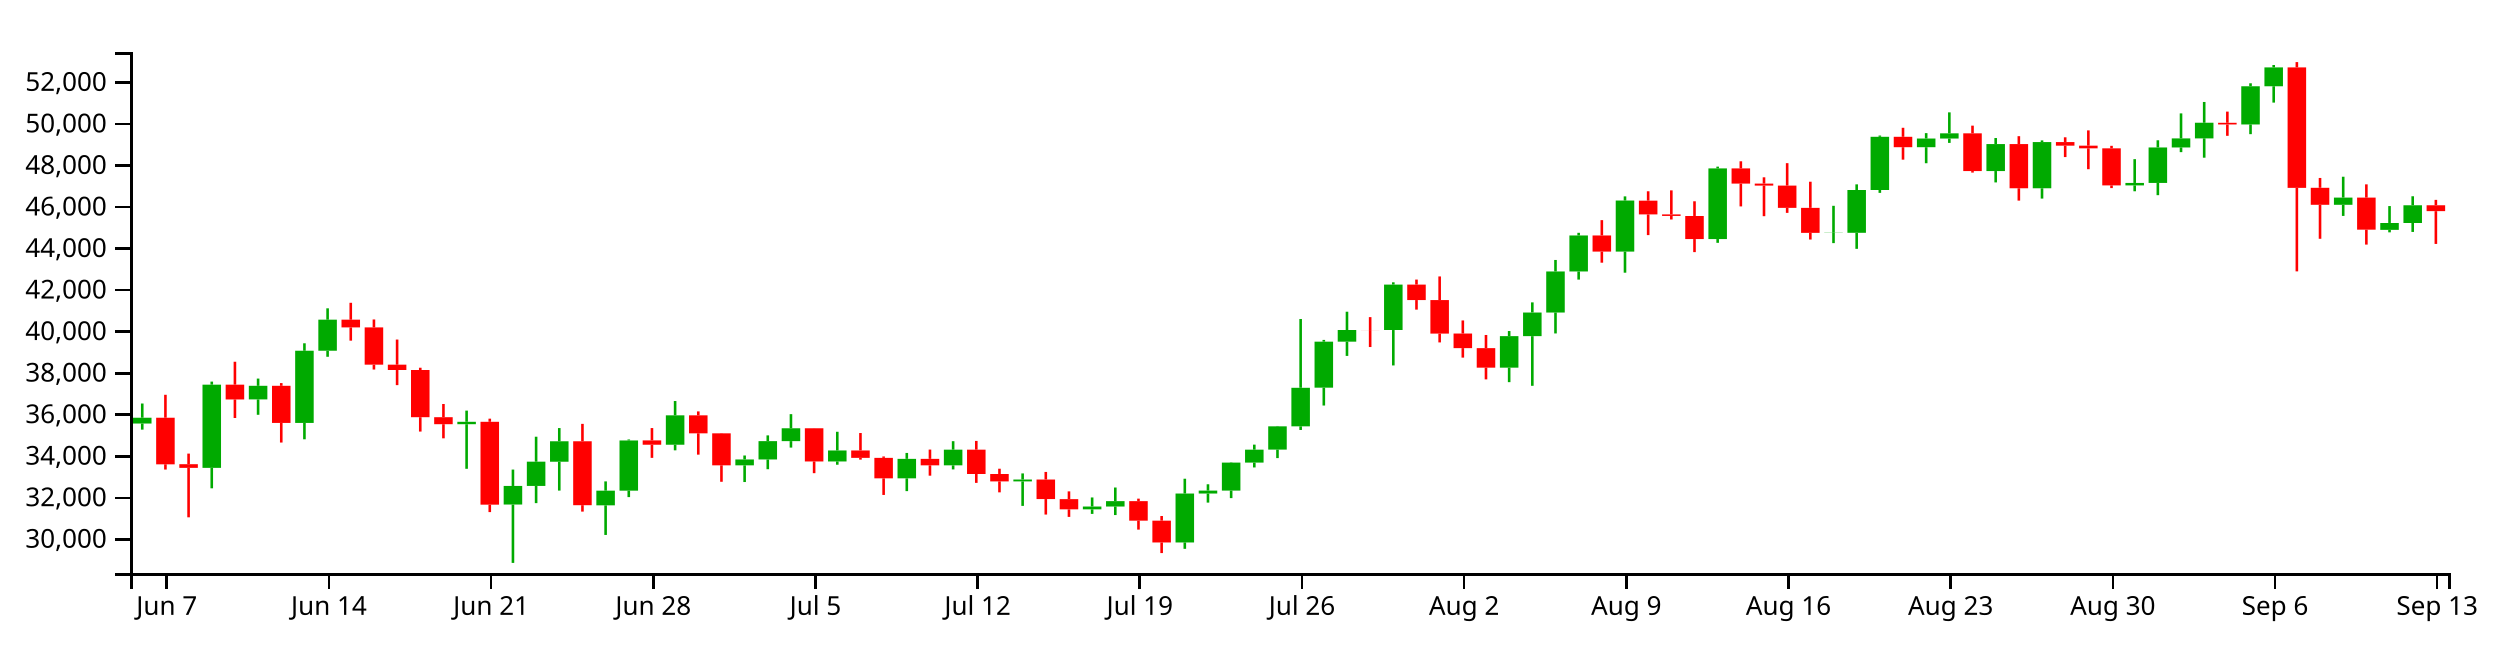
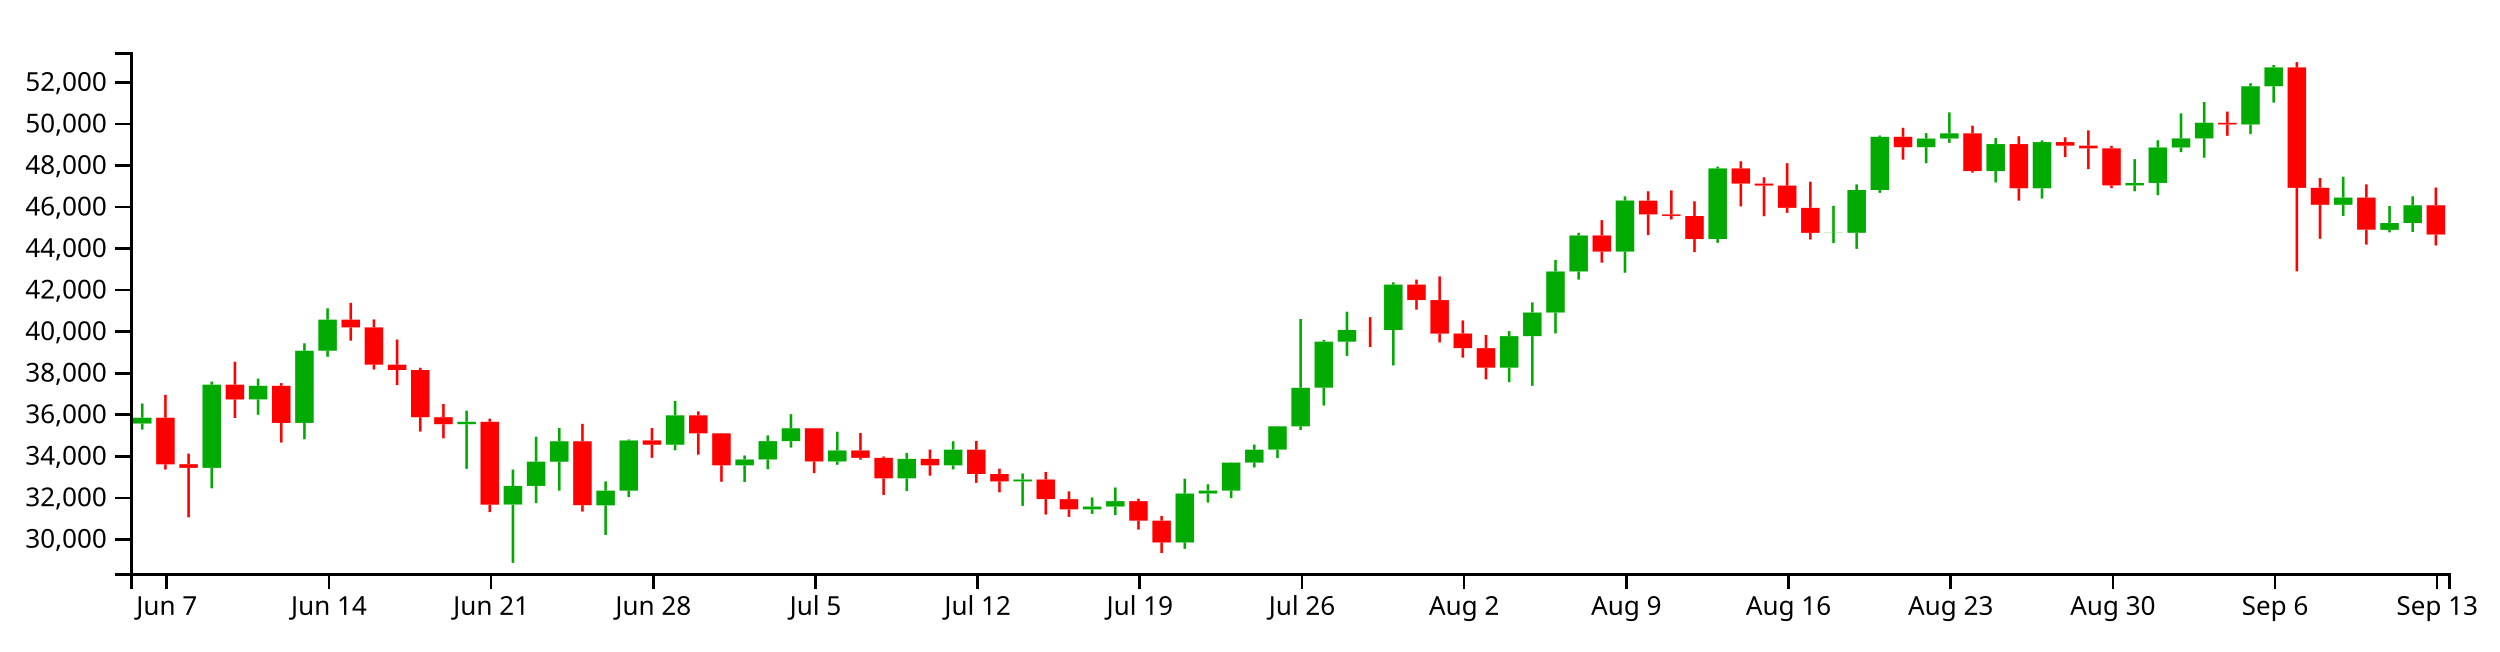
<svg xmlns="http://www.w3.org/2000/svg" version="1.1" width="960" height="250">
  <g transform="translate(50,20)">
    <style>.axis path,.axis line{fill:none;stroke:#000;shape-rendering:crispEdges;}path.candle{stroke:#000000;}path.candle.body{stroke-width:0;}path.candle.up{fill:#00AA00;stroke:#00AA00;}path.candle.down{fill:#FF0000;stroke:#FF0000;}</style>
    <g class="candlestick">
      <g class="data">
        <path class="candle body up" d="M 1.068 142.636 l 7.117 0 L 8.185 140.401 l -7.117 0 L 1.068 142.636 M 27.757 159.664 l 7.117 0 L 34.874 127.707 l -7.117 0 L 27.757 159.664 M 45.55 133.371 l 7.117 0 L 52.667 128.155 l -7.117 0 L 45.55 133.371 M 63.343 142.396 l 7.117 0 L 70.46 114.689 l -7.117 0 L 63.343 142.396 M 72.239 114.689 l 7.117 0 L 79.356 102.761 l -7.117 0 L 72.239 114.689 M 125.618 142.894 l 7.117 0 L 132.735 141.965 l -7.117 0 L 125.618 142.894 M 143.411 173.752 l 7.117 0 L 150.528 166.611 l -7.117 0 L 143.411 173.752 M 152.307 166.611 l 7.117 0 L 159.424 157.293 l -7.117 0 L 152.307 166.611 M 161.204 157.317 l 7.117 0 L 168.321 149.438 l -7.117 0 L 161.204 157.317 M 178.996 174.055 l 7.117 0 L 186.114 168.413 l -7.117 0 L 178.996 174.055 M 187.893 168.413 l 7.117 0 L 195.01 149.141 l -7.117 0 L 187.893 168.413 M 205.686 150.779 l 7.117 0 L 212.803 139.48 l -7.117 0 L 205.686 150.779 M 232.375 158.694 l 7.117 0 L 239.492 156.428 l -7.117 0 L 232.375 158.694 M 241.271 156.428 l 7.117 0 L 248.389 149.39 l -7.117 0 L 241.271 156.428 M 250.168 149.39 l 7.117 0 L 257.285 144.466 l -7.117 0 L 250.168 149.39 M 267.961 157.197 l 7.117 0 L 275.078 152.971 l -7.117 0 L 267.961 157.197 M 294.65 163.692 l 7.117 0 L 301.767 156.195 l -7.117 0 L 294.65 163.692 M 312.443 158.69 l 7.117 0 L 319.56 152.66 l -7.117 0 L 312.443 158.69 M 339.132 164.861 l 7.117 0 L 346.25 164.136 l -7.117 0 L 339.132 164.861 M 365.822 175.588 l 7.117 0 L 372.939 174.502 l -7.117 0 L 365.822 175.588 M 374.718 174.502 l 7.117 0 L 381.835 172.441 l -7.117 0 L 374.718 174.502 M 401.407 188.296 l 7.117 0 L 408.525 169.523 l -7.117 0 L 401.407 188.296 M 410.304 169.523 l 7.117 0 L 417.421 168.38 l -7.117 0 L 410.304 169.523 M 419.2 168.382 l 7.117 0 L 426.317 157.644 l -7.117 0 L 419.2 168.382 M 428.097 157.644 l 7.117 0 L 435.214 152.667 l -7.117 0 L 428.097 157.644 M 436.993 152.64 l 7.117 0 L 444.11 143.713 l -7.117 0 L 436.993 152.64 M 445.89 143.713 l 7.117 0 L 453.007 128.907 l -7.117 0 L 445.89 143.713 M 454.786 128.877 l 7.117 0 L 461.903 111.201 l -7.117 0 L 454.786 128.877 M 463.683 111.211 l 7.117 0 L 470.8 106.722 l -7.117 0 L 463.683 111.211 M 481.475 106.731 l 7.117 0 L 488.593 89.283 l -7.117 0 L 481.475 106.731 M 525.958 121.176 l 7.117 0 L 533.075 109.086 l -7.117 0 L 525.958 121.176 M 534.854 109.086 l 7.117 0 L 541.971 100 l -7.117 0 L 534.854 109.086 M 543.75 100 l 7.117 0 L 550.868 84.255 l -7.117 0 L 543.75 100 M 552.647 84.255 l 7.117 0 L 559.764 70.414 l -7.117 0 L 552.647 84.255 M 570.44 76.62 l 7.117 0 L 577.557 57.01 l -7.117 0 L 570.44 76.62 M 606.026 71.789 l 7.117 0 L 613.143 44.676 l -7.117 0 L 606.026 71.789 M 650.508 69.43 l 7.117 0 L 657.625 69.355 l -7.117 0 L 650.508 69.43 M 659.404 69.402 l 7.117 0 L 666.521 52.965 l -7.117 0 L 659.404 69.402 M 668.301 52.965 l 7.117 0 L 675.418 32.535 l -7.117 0 L 668.301 52.965 M 686.094 36.527 l 7.117 0 L 693.211 33.199 l -7.117 0 L 686.094 36.527 M 694.99 33.199 l 7.117 0 L 702.107 31.208 l -7.117 0 L 694.99 33.199 M 712.783 45.681 l 7.117 0 L 719.9 35.319 l -7.117 0 L 712.783 45.681 M 730.576 52.301 l 7.117 0 L 737.693 34.549 l -7.117 0 L 730.576 52.301 M 766.162 51.192 l 7.117 0 L 773.279 50.251 l -7.117 0 L 766.162 51.192 M 775.058 50.251 l 7.117 0 L 782.175 36.618 l -7.117 0 L 775.058 50.251 M 783.954 36.618 l 7.117 0 L 791.072 33.14 l -7.117 0 L 783.954 36.618 M 792.851 33.14 l 7.117 0 L 799.968 27.139 l -7.117 0 L 792.851 33.14 M 810.644 27.79 l 7.117 0 L 817.761 13.122 l -7.117 0 L 810.644 27.79 M 819.54 13.122 l 7.117 0 L 826.657 5.888 l -7.117 0 L 819.54 13.122 M 846.23 58.645 l 7.117 0 L 853.347 55.879 l -7.117 0 L 846.23 58.645 M 864.022 68.263 l 7.117 0 L 871.14 65.62 l -7.117 0 L 864.022 68.263 M 872.919 65.62 l 7.117 0 L 880.036 58.829 l -7.117 0 L 872.919 65.62" />
-         <path class="candle body down" d="M 9.964 140.401 l 7.117 0 L 17.081 158.292 l -7.117 0 L 9.964 140.401 M 18.86 158.259 l 7.117 0 L 25.978 159.664 l -7.117 0 L 18.86 158.259 M 36.653 127.707 l 7.117 0 L 43.77 133.388 l -7.117 0 L 36.653 127.707 M 54.446 128.155 l 7.117 0 L 61.563 142.396 l -7.117 0 L 54.446 128.155 M 81.136 102.761 l 7.117 0 L 88.253 105.729 l -7.117 0 L 81.136 102.761 M 90.032 105.731 l 7.117 0 L 97.149 120.044 l -7.117 0 L 90.032 105.731 M 98.928 120.044 l 7.117 0 L 106.046 122.086 l -7.117 0 L 98.928 120.044 M 107.825 122.086 l 7.117 0 L 114.942 140.213 l -7.117 0 L 107.825 122.086 M 116.721 140.208 l 7.117 0 L 123.838 142.894 l -7.117 0 L 116.721 140.208 M 134.514 141.965 l 7.117 0 L 141.631 173.794 l -7.117 0 L 134.514 141.965 M 170.1 149.438 l 7.117 0 L 177.217 173.989 l -7.117 0 L 170.1 149.438 M 196.789 149.124 l 7.117 0 L 203.906 150.779 l -7.117 0 L 196.789 149.124 M 214.582 139.481 l 7.117 0 L 221.699 146.392 l -7.117 0 L 214.582 139.481 M 223.479 146.392 l 7.117 0 L 230.596 158.676 l -7.117 0 L 223.479 146.392 M 259.064 144.453 l 7.117 0 L 266.182 157.197 l -7.117 0 L 259.064 144.453 M 276.857 152.971 l 7.117 0 L 283.974 155.825 l -7.117 0 L 276.857 152.971 M 285.754 155.825 l 7.117 0 L 292.871 163.692 l -7.117 0 L 285.754 155.825 M 303.547 156.195 l 7.117 0 L 310.664 158.69 l -7.117 0 L 303.547 156.195 M 321.339 152.66 l 7.117 0 L 328.457 162.01 l -7.117 0 L 321.339 152.66 M 330.236 162.007 l 7.117 0 L 337.353 164.855 l -7.117 0 L 330.236 162.007 M 348.029 164.136 l 7.117 0 L 355.146 171.632 l -7.117 0 L 348.029 164.136 M 356.925 171.676 l 7.117 0 L 364.042 175.588 l -7.117 0 L 356.925 171.676 M 383.615 172.441 l 7.117 0 L 390.732 179.928 l -7.117 0 L 383.615 172.441 M 392.511 179.928 l 7.117 0 L 399.628 188.296 l -7.117 0 L 392.511 179.928 M 472.579 106.722 l 7.117 0 L 479.696 106.747 l -7.117 0 L 472.579 106.722 M 490.372 89.283 l 7.117 0 L 497.489 95.221 l -7.117 0 L 490.372 89.283 M 499.268 95.22 l 7.117 0 L 506.385 108.111 l -7.117 0 L 499.268 95.22 M 508.165 108.072 l 7.117 0 L 515.282 113.674 l -7.117 0 L 508.165 108.072 M 517.061 113.682 l 7.117 0 L 524.178 121.176 l -7.117 0 L 517.061 113.682 M 561.543 70.414 l 7.117 0 L 568.661 76.619 l -7.117 0 L 561.543 70.414 M 579.336 57.046 l 7.117 0 L 586.453 62.34 l -7.117 0 L 579.336 57.046 M 588.233 62.34 l 7.117 0 L 595.35 62.93 l -7.117 0 L 588.233 62.34 M 597.129 62.933 l 7.117 0 L 604.246 71.798 l -7.117 0 L 597.129 62.933 M 614.922 44.676 l 7.117 0 L 622.039 50.509 l -7.117 0 L 614.922 44.676 M 623.818 50.51 l 7.117 0 L 630.936 51.265 l -7.117 0 L 623.818 50.51 M 632.715 51.265 l 7.117 0 L 639.832 59.818 l -7.117 0 L 632.715 51.265 M 641.611 59.818 l 7.117 0 L 648.729 69.43 l -7.117 0 L 641.611 59.818 M 677.197 32.535 l 7.117 0 L 684.314 36.527 l -7.117 0 L 677.197 32.535 M 703.886 31.208 l 7.117 0 L 711.004 45.681 l -7.117 0 L 703.886 31.208 M 721.679 35.319 l 7.117 0 L 728.796 52.301 l -7.117 0 L 721.679 35.319 M 739.472 34.549 l 7.117 0 L 746.589 35.941 l -7.117 0 L 739.472 34.549 M 748.369 35.941 l 7.117 0 L 755.486 36.958 l -7.117 0 L 748.369 35.941 M 757.265 36.958 l 7.117 0 L 764.382 51.192 l -7.117 0 L 757.265 36.958 M 801.747 27.148 l 7.117 0 L 808.864 27.805 l -7.117 0 L 801.747 27.148 M 828.437 5.87 l 7.117 0 L 835.554 52.143 l -7.117 0 L 828.437 5.87 M 837.333 52.104 l 7.117 0 L 844.45 58.645 l -7.117 0 L 837.333 52.104 M 855.126 55.879 l 7.117 0 L 862.243 68.194 l -7.117 0 L 855.126 55.879 M 881.815 58.829 l 7.117 0 L 888.932 61.087 l -7.117 0 L 881.815 58.829" />
+         <path class="candle body down" d="M 9.964 140.401 l 7.117 0 L 17.081 158.292 l -7.117 0 L 9.964 140.401 M 18.86 158.259 l 7.117 0 L 25.978 159.664 l -7.117 0 L 18.86 158.259 M 36.653 127.707 l 7.117 0 L 43.77 133.388 l -7.117 0 L 36.653 127.707 M 54.446 128.155 l 7.117 0 L 61.563 142.396 l -7.117 0 L 54.446 128.155 M 81.136 102.761 l 7.117 0 L 88.253 105.729 l -7.117 0 L 81.136 102.761 M 90.032 105.731 l 7.117 0 L 97.149 120.044 l -7.117 0 L 90.032 105.731 M 98.928 120.044 l 7.117 0 L 106.046 122.086 l -7.117 0 L 98.928 120.044 M 107.825 122.086 l 7.117 0 L 114.942 140.213 l -7.117 0 L 107.825 122.086 M 116.721 140.208 l 7.117 0 L 123.838 142.894 l -7.117 0 L 116.721 140.208 M 134.514 141.965 l 7.117 0 L 141.631 173.794 l -7.117 0 L 134.514 141.965 M 170.1 149.438 l 7.117 0 L 177.217 173.989 l -7.117 0 L 170.1 149.438 M 196.789 149.124 l 7.117 0 L 203.906 150.779 l -7.117 0 L 196.789 149.124 M 214.582 139.481 l 7.117 0 L 221.699 146.392 l -7.117 0 L 214.582 139.481 M 223.479 146.392 l 7.117 0 L 230.596 158.676 l -7.117 0 L 223.479 146.392 M 259.064 144.453 l 7.117 0 L 266.182 157.197 l -7.117 0 L 259.064 144.453 M 276.857 152.971 l 7.117 0 L 283.974 155.825 l -7.117 0 L 276.857 152.971 M 285.754 155.825 l 7.117 0 L 292.871 163.692 l -7.117 0 L 285.754 155.825 M 303.547 156.195 l 7.117 0 L 310.664 158.69 l -7.117 0 L 303.547 156.195 M 321.339 152.66 l 7.117 0 L 328.457 162.01 l -7.117 0 L 321.339 152.66 M 330.236 162.007 l 7.117 0 L 337.353 164.855 l -7.117 0 L 330.236 162.007 M 348.029 164.136 l 7.117 0 L 355.146 171.632 l -7.117 0 L 348.029 164.136 M 356.925 171.676 l 7.117 0 L 364.042 175.588 l -7.117 0 L 356.925 171.676 M 383.615 172.441 l 7.117 0 L 390.732 179.928 l -7.117 0 L 383.615 172.441 M 392.511 179.928 l 7.117 0 L 399.628 188.296 l -7.117 0 L 392.511 179.928 M 472.579 106.722 l 7.117 0 L 479.696 106.747 l -7.117 0 L 472.579 106.722 M 490.372 89.283 l 7.117 0 L 497.489 95.221 l -7.117 0 L 490.372 89.283 M 499.268 95.22 l 7.117 0 L 506.385 108.111 l -7.117 0 L 499.268 95.22 M 508.165 108.072 l 7.117 0 L 515.282 113.674 l -7.117 0 L 508.165 108.072 M 517.061 113.682 l 7.117 0 L 524.178 121.176 l -7.117 0 L 517.061 113.682 M 561.543 70.414 l 7.117 0 L 568.661 76.619 l -7.117 0 L 561.543 70.414 M 579.336 57.046 l 7.117 0 L 586.453 62.34 l -7.117 0 L 579.336 57.046 M 588.233 62.34 l 7.117 0 L 595.35 62.93 l -7.117 0 L 588.233 62.34 M 597.129 62.933 l 7.117 0 L 604.246 71.798 l -7.117 0 L 597.129 62.933 M 614.922 44.676 l 7.117 0 L 622.039 50.509 l -7.117 0 L 614.922 44.676 M 623.818 50.51 l 7.117 0 L 630.936 51.265 l -7.117 0 L 623.818 50.51 M 632.715 51.265 l 7.117 0 L 639.832 59.818 l -7.117 0 L 632.715 51.265 M 641.611 59.818 l 7.117 0 L 648.729 69.43 l -7.117 0 L 641.611 59.818 M 677.197 32.535 l 7.117 0 L 684.314 36.527 l -7.117 0 L 677.197 32.535 M 703.886 31.208 l 7.117 0 L 711.004 45.681 l -7.117 0 L 703.886 31.208 M 721.679 35.319 l 7.117 0 L 728.796 52.301 l -7.117 0 L 721.679 35.319 M 739.472 34.549 l 7.117 0 L 746.589 35.941 l -7.117 0 L 739.472 34.549 M 748.369 35.941 l 7.117 0 L 755.486 36.958 l -7.117 0 L 748.369 35.941 M 757.265 36.958 l 7.117 0 L 764.382 51.192 l -7.117 0 L 757.265 36.958 M 801.747 27.148 l 7.117 0 L 808.864 27.805 l -7.117 0 L 801.747 27.148 M 828.437 5.87 l 7.117 0 L 835.554 52.143 l -7.117 0 L 828.437 5.87 M 837.333 52.104 l 7.117 0 L 844.45 58.645 l -7.117 0 L 837.333 52.104 M 855.126 55.879 l 7.117 0 L 862.243 68.194 l -7.117 0 L 855.126 55.879 M 881.815 58.829 l 7.117 0 L 888.932 70.062 l -7.117 0 L 881.815 58.829" />
        <path class="candle body equal" />
        <path class="candle wick up" d="M 4.626 134.949 L 4.626 140.401 M 4.626 142.636 L 4.626 144.981 M 31.315 126.537 L 31.315 127.707 M 31.315 159.664 L 31.315 167.51 M 49.108 125.376 L 49.108 128.155 M 49.108 133.371 L 49.108 139.281 M 66.901 111.822 L 66.901 114.689 M 66.901 142.396 L 66.901 148.689 M 75.798 98.393 L 75.798 102.761 M 75.798 114.689 L 75.798 117.006 M 129.176 137.678 L 129.176 141.965 M 129.176 142.894 L 129.176 160.021 M 146.969 160.318 L 146.969 166.611 M 146.969 173.752 L 146.969 196.154 M 155.866 147.7 L 155.866 157.293 M 155.866 166.611 L 155.866 173.203 M 164.762 144.375 L 164.762 149.438 M 164.762 157.317 L 164.762 168.39 M 182.555 164.854 L 182.555 168.413 M 182.555 174.055 L 182.555 185.42 M 191.451 148.753 L 191.451 149.141 M 191.451 168.413 L 191.451 170.887 M 209.244 133.992 L 209.244 139.48 M 209.244 150.779 L 209.244 152.928 M 235.934 154.909 L 235.934 156.428 M 235.934 158.694 L 235.934 165.101 M 244.83 147.185 L 244.83 149.39 M 244.83 156.428 L 244.83 160.175 M 253.727 139.033 L 253.727 144.466 M 253.727 149.39 L 253.727 151.878 M 271.519 145.803 L 271.519 152.971 M 271.519 157.197 L 271.519 158.458 M 298.209 153.928 L 298.209 156.195 M 298.209 163.692 L 298.209 168.593 M 316.002 149.415 L 316.002 152.66 M 316.002 158.69 L 316.002 160.256 M 342.691 161.791 L 342.691 164.136 M 342.691 164.861 L 342.691 174.264 M 369.38 171.026 L 369.38 174.502 M 369.38 175.588 L 369.38 177.339 M 378.277 167.206 L 378.277 172.441 M 378.277 174.502 L 378.277 177.781 M 404.966 163.833 L 404.966 169.523 M 404.966 188.296 L 404.966 190.75 M 413.862 165.959 L 413.862 168.38 M 413.862 169.523 L 413.862 173.004 M 422.759 157.517 L 422.759 157.644 M 422.759 168.382 L 422.759 171.278 M 431.655 150.738 L 431.655 152.667 M 431.655 157.644 L 431.655 159.501 M 440.552 143.577 L 440.552 143.713 M 440.552 152.64 L 440.552 155.913 M 449.448 102.492 L 449.448 128.907 M 449.448 143.713 L 449.448 145.11 M 458.345 110.526 L 458.345 111.201 M 458.345 128.877 L 458.345 135.722 M 467.241 99.701 L 467.241 106.722 M 467.241 111.211 L 467.241 116.671 M 485.034 88.403 L 485.034 89.283 M 485.034 106.731 L 485.034 120.329 M 529.516 107.12 L 529.516 109.086 M 529.516 121.176 L 529.516 126.746 M 538.413 96.112 L 538.413 100 M 538.413 109.086 L 538.413 128.149 M 547.309 79.825 L 547.309 84.255 M 547.309 100 L 547.309 108.044 M 556.206 69.397 L 556.206 70.414 M 556.206 84.255 L 556.206 87.369 M 573.998 55.409 L 573.998 57.01 M 573.998 76.62 L 573.998 84.717 M 609.584 43.99 L 609.584 44.676 M 609.584 71.789 L 609.584 73.246 M 654.066 59.03 L 654.066 69.355 M 654.066 69.43 L 654.066 73.359 M 662.963 50.793 L 662.963 52.965 M 662.963 69.402 L 662.963 75.556 M 671.859 32.052 L 671.859 32.535 M 671.859 52.965 L 671.859 54.062 M 689.652 31.119 L 689.652 33.199 M 689.652 36.527 L 689.652 42.682 M 698.549 23.145 L 698.549 31.208 M 698.549 33.199 L 698.549 34.875 M 716.341 32.999 L 716.341 35.319 M 716.341 45.681 L 716.341 50.049 M 734.134 33.911 L 734.134 34.549 M 734.134 52.301 L 734.134 56.255 M 769.72 41.119 L 769.72 50.251 M 769.72 51.192 L 769.72 53.448 M 778.617 33.863 L 778.617 36.618 M 778.617 50.251 L 778.617 54.947 M 787.513 23.542 L 787.513 33.14 M 787.513 36.618 L 787.513 38.424 M 796.409 19.157 L 796.409 27.139 M 796.409 33.14 L 796.409 40.555 M 814.202 11.98 L 814.202 13.122 M 814.202 27.79 L 814.202 31.518 M 823.099 4.963 L 823.099 5.888 M 823.099 13.122 L 823.099 19.402 M 849.788 47.866 L 849.788 55.879 M 849.788 58.645 L 849.788 62.913 M 867.581 59.127 L 867.581 65.62 M 867.581 68.263 L 867.581 69.22 M 876.477 55.362 L 876.477 58.829 M 876.477 65.62 L 876.477 69.062" style="stroke-width: 1px;" />
-         <path class="candle wick down" d="M 13.523 131.599 L 13.523 140.401 M 13.523 158.292 L 13.523 160.308 M 22.419 154.183 L 22.419 158.259 M 22.419 159.664 L 22.419 178.65 M 40.212 118.912 L 40.212 127.707 M 40.212 133.388 L 40.212 140.515 M 58.005 127.105 L 58.005 128.155 M 58.005 142.396 L 58.005 149.938 M 84.694 96.272 L 84.694 102.761 M 84.694 105.729 L 84.694 110.814 M 93.591 102.674 L 93.591 105.731 M 93.591 120.044 L 93.591 121.902 M 102.487 110.388 L 102.487 120.044 M 102.487 122.086 L 102.487 127.891 M 111.383 121.21 L 111.383 122.086 M 111.383 140.213 L 111.383 145.72 M 120.28 135.132 L 120.28 140.208 M 120.28 142.894 L 120.28 148.318 M 138.073 140.77 L 138.073 141.965 M 138.073 173.794 L 138.073 176.646 M 173.659 142.764 L 173.659 149.438 M 173.659 173.989 L 173.659 176.457 M 200.348 144.377 L 200.348 149.124 M 200.348 150.779 L 200.348 155.821 M 218.141 137.979 L 218.141 139.481 M 218.141 146.392 L 218.141 154.586 M 227.037 146.292 L 227.037 146.392 M 227.037 158.676 L 227.037 165.005 M 262.623 144.408 L 262.623 144.453 M 262.623 157.197 L 262.623 161.699 M 280.416 146.28 L 280.416 152.971 M 280.416 155.825 L 280.416 156.498 M 289.312 155.287 L 289.312 155.825 M 289.312 163.692 L 289.312 170.061 M 307.105 152.636 L 307.105 156.195 M 307.105 158.69 L 307.105 162.662 M 324.898 149.316 L 324.898 152.66 M 324.898 162.01 L 324.898 165.425 M 333.794 159.989 L 333.794 162.007 M 333.794 164.855 L 333.794 169.062 M 351.587 161.223 L 351.587 164.136 M 351.587 171.632 L 351.587 177.589 M 360.484 168.688 L 360.484 171.676 M 360.484 175.588 L 360.484 178.49 M 387.173 171.48 L 387.173 172.441 M 387.173 179.928 L 387.173 183.375 M 396.07 178.147 L 396.07 179.928 M 396.07 188.296 L 396.07 192.382 M 476.138 101.774 L 476.138 106.722 M 476.138 106.747 L 476.138 113.258 M 493.93 87.356 L 493.93 89.283 M 493.93 95.221 L 493.93 98.902 M 502.827 86.152 L 502.827 95.22 M 502.827 108.111 L 502.827 111.487 M 511.723 103.05 L 511.723 108.072 M 511.723 113.674 L 511.723 117.325 M 520.62 108.633 L 520.62 113.682 M 520.62 121.176 L 520.62 125.682 M 565.102 64.533 L 565.102 70.414 M 565.102 76.619 L 565.102 80.873 M 582.895 53.448 L 582.895 57.046 M 582.895 62.34 L 582.895 70.279 M 591.791 53.102 L 591.791 62.34 M 591.791 62.93 L 591.791 64.285 M 600.688 57.291 L 600.688 62.933 M 600.688 71.798 L 600.688 76.814 M 618.481 41.933 L 618.481 44.676 M 618.481 50.509 L 618.481 59.261 M 627.377 48.087 L 627.377 50.51 M 627.377 51.265 L 627.377 63.018 M 636.273 42.652 L 636.273 51.265 M 636.273 59.818 L 636.273 61.742 M 645.17 49.78 L 645.17 59.818 M 645.17 69.43 L 645.17 71.981 M 680.756 29.07 L 680.756 32.535 M 680.756 36.527 L 680.756 41.311 M 707.445 28.248 L 707.445 31.208 M 707.445 45.681 L 707.445 46.271 M 725.238 32.293 L 725.238 35.319 M 725.238 52.301 L 725.238 57.037 M 743.031 32.722 L 743.031 34.549 M 743.031 35.941 L 743.031 40.315 M 751.927 30.065 L 751.927 35.941 M 751.927 36.958 L 751.927 44.975 M 760.824 35.995 L 760.824 36.958 M 760.824 51.192 L 760.824 52.228 M 805.306 22.86 L 805.306 27.148 M 805.306 27.805 L 805.306 32.156 M 831.995 3.846 L 831.995 5.87 M 831.995 52.143 L 831.995 84.206 M 840.892 48.337 L 840.892 52.104 M 840.892 58.645 L 840.892 71.694 M 858.685 50.793 L 858.685 55.879 M 858.685 68.194 L 858.685 73.925 M 885.374 56.752 L 885.374 58.829 M 885.374 61.087 L 885.374 73.67" style="stroke-width: 1px;" />
+         <path class="candle wick down" d="M 13.523 131.599 L 13.523 140.401 M 13.523 158.292 L 13.523 160.308 M 22.419 154.183 L 22.419 158.259 M 22.419 159.664 L 22.419 178.65 M 40.212 118.912 L 40.212 127.707 M 40.212 133.388 L 40.212 140.515 M 58.005 127.105 L 58.005 128.155 M 58.005 142.396 L 58.005 149.938 M 84.694 96.272 L 84.694 102.761 M 84.694 105.729 L 84.694 110.814 M 93.591 102.674 L 93.591 105.731 M 93.591 120.044 L 93.591 121.902 M 102.487 110.388 L 102.487 120.044 M 102.487 122.086 L 102.487 127.891 M 111.383 121.21 L 111.383 122.086 M 111.383 140.213 L 111.383 145.72 M 120.28 135.132 L 120.28 140.208 M 120.28 142.894 L 120.28 148.318 M 138.073 140.77 L 138.073 141.965 M 138.073 173.794 L 138.073 176.646 M 173.659 142.764 L 173.659 149.438 M 173.659 173.989 L 173.659 176.457 M 200.348 144.377 L 200.348 149.124 M 200.348 150.779 L 200.348 155.821 M 218.141 137.979 L 218.141 139.481 M 218.141 146.392 L 218.141 154.586 M 227.037 146.292 L 227.037 146.392 M 227.037 158.676 L 227.037 165.005 M 262.623 144.408 L 262.623 144.453 M 262.623 157.197 L 262.623 161.699 M 280.416 146.28 L 280.416 152.971 M 280.416 155.825 L 280.416 156.498 M 289.312 155.287 L 289.312 155.825 M 289.312 163.692 L 289.312 170.061 M 307.105 152.636 L 307.105 156.195 M 307.105 158.69 L 307.105 162.662 M 324.898 149.316 L 324.898 152.66 M 324.898 162.01 L 324.898 165.425 M 333.794 159.989 L 333.794 162.007 M 333.794 164.855 L 333.794 169.062 M 351.587 161.223 L 351.587 164.136 M 351.587 171.632 L 351.587 177.589 M 360.484 168.688 L 360.484 171.676 M 360.484 175.588 L 360.484 178.49 M 387.173 171.48 L 387.173 172.441 M 387.173 179.928 L 387.173 183.375 M 396.07 178.147 L 396.07 179.928 M 396.07 188.296 L 396.07 192.382 M 476.138 101.774 L 476.138 106.722 M 476.138 106.747 L 476.138 113.258 M 493.93 87.356 L 493.93 89.283 M 493.93 95.221 L 493.93 98.902 M 502.827 86.152 L 502.827 95.22 M 502.827 108.111 L 502.827 111.487 M 511.723 103.05 L 511.723 108.072 M 511.723 113.674 L 511.723 117.325 M 520.62 108.633 L 520.62 113.682 M 520.62 121.176 L 520.62 125.682 M 565.102 64.533 L 565.102 70.414 M 565.102 76.619 L 565.102 80.873 M 582.895 53.448 L 582.895 57.046 M 582.895 62.34 L 582.895 70.279 M 591.791 53.102 L 591.791 62.34 M 591.791 62.93 L 591.791 64.285 M 600.688 57.291 L 600.688 62.933 M 600.688 71.798 L 600.688 76.814 M 618.481 41.933 L 618.481 44.676 M 618.481 50.509 L 618.481 59.261 M 627.377 48.087 L 627.377 50.51 M 627.377 51.265 L 627.377 63.018 M 636.273 42.652 L 636.273 51.265 M 636.273 59.818 L 636.273 61.742 M 645.17 49.78 L 645.17 59.818 M 645.17 69.43 L 645.17 71.981 M 680.756 29.07 L 680.756 32.535 M 680.756 36.527 L 680.756 41.311 M 707.445 28.248 L 707.445 31.208 M 707.445 45.681 L 707.445 46.271 M 725.238 32.293 L 725.238 35.319 M 725.238 52.301 L 725.238 57.037 M 743.031 32.722 L 743.031 34.549 M 743.031 35.941 L 743.031 40.315 M 751.927 30.065 L 751.927 35.941 M 751.927 36.958 L 751.927 44.975 M 760.824 35.995 L 760.824 36.958 M 760.824 51.192 L 760.824 52.228 M 805.306 22.86 L 805.306 27.148 M 805.306 27.805 L 805.306 32.156 M 831.995 3.846 L 831.995 5.87 M 831.995 52.143 L 831.995 84.206 M 840.892 48.337 L 840.892 52.104 M 840.892 58.645 L 840.892 71.694 M 858.685 50.793 L 858.685 55.879 M 858.685 68.194 L 858.685 73.925 M 885.374 52.013 L 885.374 58.829 M 885.374 70.062 L 885.374 74.262" style="stroke-width: 1px;" />
        <path class="candle wick equal" style="stroke-width: 1px;" />
      </g>
    </g>
    <g class="x axis" transform="translate(0,200)" fill="none" font-size="10" font-family="sans-serif" text-anchor="middle">
      <path class="domain" stroke="#000" d="M0.5,6V0.5H890.5V6" />
      <g class="tick" opacity="1" transform="translate(13.52259,0)">
        <line stroke="#000" y2="6" x1="0.5" x2="0.5" />
        <text fill="#000" y="9" x="0.5" dy="0.71em">Jun  7</text>
      </g>
      <g class="tick" opacity="1" transform="translate(75.79768,0)">
        <line stroke="#000" y2="6" x1="0.5" x2="0.5" />
        <text fill="#000" y="9" x="0.5" dy="0.71em">Jun 14</text>
      </g>
      <g class="tick" opacity="1" transform="translate(138.0728,0)">
        <line stroke="#000" y2="6" x1="0.5" x2="0.5" />
        <text fill="#000" y="9" x="0.5" dy="0.71em">Jun 21</text>
      </g>
      <g class="tick" opacity="1" transform="translate(200.3479,0)">
        <line stroke="#000" y2="6" x1="0.5" x2="0.5" />
        <text fill="#000" y="9" x="0.5" dy="0.71em">Jun 28</text>
      </g>
      <g class="tick" opacity="1" transform="translate(262.623,0)">
        <line stroke="#000" y2="6" x1="0.5" x2="0.5" />
        <text fill="#000" y="9" x="0.5" dy="0.71em">Jul  5</text>
      </g>
      <g class="tick" opacity="1" transform="translate(324.898,0)">
        <line stroke="#000" y2="6" x1="0.5" x2="0.5" />
        <text fill="#000" y="9" x="0.5" dy="0.71em">Jul 12</text>
      </g>
      <g class="tick" opacity="1" transform="translate(387.1731,0)">
        <line stroke="#000" y2="6" x1="0.5" x2="0.5" />
        <text fill="#000" y="9" x="0.5" dy="0.71em">Jul 19</text>
      </g>
      <g class="tick" opacity="1" transform="translate(449.4482,0)">
        <line stroke="#000" y2="6" x1="0.5" x2="0.5" />
        <text fill="#000" y="9" x="0.5" dy="0.71em">Jul 26</text>
      </g>
      <g class="tick" opacity="1" transform="translate(511.7233,0)">
        <line stroke="#000" y2="6" x1="0.5" x2="0.5" />
        <text fill="#000" y="9" x="0.5" dy="0.71em">Aug  2</text>
      </g>
      <g class="tick" opacity="1" transform="translate(573.9984,0)">
        <line stroke="#000" y2="6" x1="0.5" x2="0.5" />
        <text fill="#000" y="9" x="0.5" dy="0.71em">Aug  9</text>
      </g>
      <g class="tick" opacity="1" transform="translate(636.2735,0)">
        <line stroke="#000" y2="6" x1="0.5" x2="0.5" />
        <text fill="#000" y="9" x="0.5" dy="0.71em">Aug 16</text>
      </g>
      <g class="tick" opacity="1" transform="translate(698.5486,0)">
        <line stroke="#000" y2="6" x1="0.5" x2="0.5" />
        <text fill="#000" y="9" x="0.5" dy="0.71em">Aug 23</text>
      </g>
      <g class="tick" opacity="1" transform="translate(760.8237,0)">
        <line stroke="#000" y2="6" x1="0.5" x2="0.5" />
        <text fill="#000" y="9" x="0.5" dy="0.71em">Aug 30</text>
      </g>
      <g class="tick" opacity="1" transform="translate(823.0988,0)">
        <line stroke="#000" y2="6" x1="0.5" x2="0.5" />
        <text fill="#000" y="9" x="0.5" dy="0.71em">Sep  6</text>
      </g>
      <g class="tick" opacity="1" transform="translate(885.3739,0)">
        <line stroke="#000" y2="6" x1="0.5" x2="0.5" />
        <text fill="#000" y="9" x="0.5" dy="0.71em">Sep 13</text>
      </g>
    </g>
    <g class="y axis" fill="none" font-size="10" font-family="sans-serif" text-anchor="end">
      <path class="domain" stroke="#000" d="M-6,200.5H0.5V0.5H-6" />
      <g class="tick" opacity="1" transform="translate(0,186.6242)">
        <line stroke="#000" x2="-6" y1="0.5" y2="0.5" />
        <text fill="#000" x="-9" y="0.5" dy="0.32em">30,000</text>
      </g>
      <g class="tick" opacity="1" transform="translate(0,170.675)">
        <line stroke="#000" x2="-6" y1="0.5" y2="0.5" />
        <text fill="#000" x="-9" y="0.5" dy="0.32em">32,000</text>
      </g>
      <g class="tick" opacity="1" transform="translate(0,154.7258)">
        <line stroke="#000" x2="-6" y1="0.5" y2="0.5" />
        <text fill="#000" x="-9" y="0.5" dy="0.32em">34,000</text>
      </g>
      <g class="tick" opacity="1" transform="translate(0,138.7765)">
        <line stroke="#000" x2="-6" y1="0.5" y2="0.5" />
        <text fill="#000" x="-9" y="0.5" dy="0.32em">36,000</text>
      </g>
      <g class="tick" opacity="1" transform="translate(0,122.8273)">
        <line stroke="#000" x2="-6" y1="0.5" y2="0.5" />
        <text fill="#000" x="-9" y="0.5" dy="0.32em">38,000</text>
      </g>
      <g class="tick" opacity="1" transform="translate(0,106.8781)">
        <line stroke="#000" x2="-6" y1="0.5" y2="0.5" />
        <text fill="#000" x="-9" y="0.5" dy="0.32em">40,000</text>
      </g>
      <g class="tick" opacity="1" transform="translate(0,90.92888)">
        <line stroke="#000" x2="-6" y1="0.5" y2="0.5" />
        <text fill="#000" x="-9" y="0.5" dy="0.32em">42,000</text>
      </g>
      <g class="tick" opacity="1" transform="translate(0,74.97966)">
        <line stroke="#000" x2="-6" y1="0.5" y2="0.5" />
        <text fill="#000" x="-9" y="0.5" dy="0.32em">44,000</text>
      </g>
      <g class="tick" opacity="1" transform="translate(0,59.03045)">
        <line stroke="#000" x2="-6" y1="0.5" y2="0.5" />
        <text fill="#000" x="-9" y="0.5" dy="0.32em">46,000</text>
      </g>
      <g class="tick" opacity="1" transform="translate(0,43.08123)">
        <line stroke="#000" x2="-6" y1="0.5" y2="0.5" />
        <text fill="#000" x="-9" y="0.5" dy="0.32em">48,000</text>
      </g>
      <g class="tick" opacity="1" transform="translate(0,27.13201)">
        <line stroke="#000" x2="-6" y1="0.5" y2="0.5" />
        <text fill="#000" x="-9" y="0.5" dy="0.32em">50,000</text>
      </g>
      <g class="tick" opacity="1" transform="translate(0,11.18279)">
        <line stroke="#000" x2="-6" y1="0.5" y2="0.5" />
        <text fill="#000" x="-9" y="0.5" dy="0.32em">52,000</text>
      </g>
      <text transform="rotate(-90)" y="6" dy=".71em" style="text-anchor: end;">Price ($)</text>
    </g>
  </g>
</svg>
